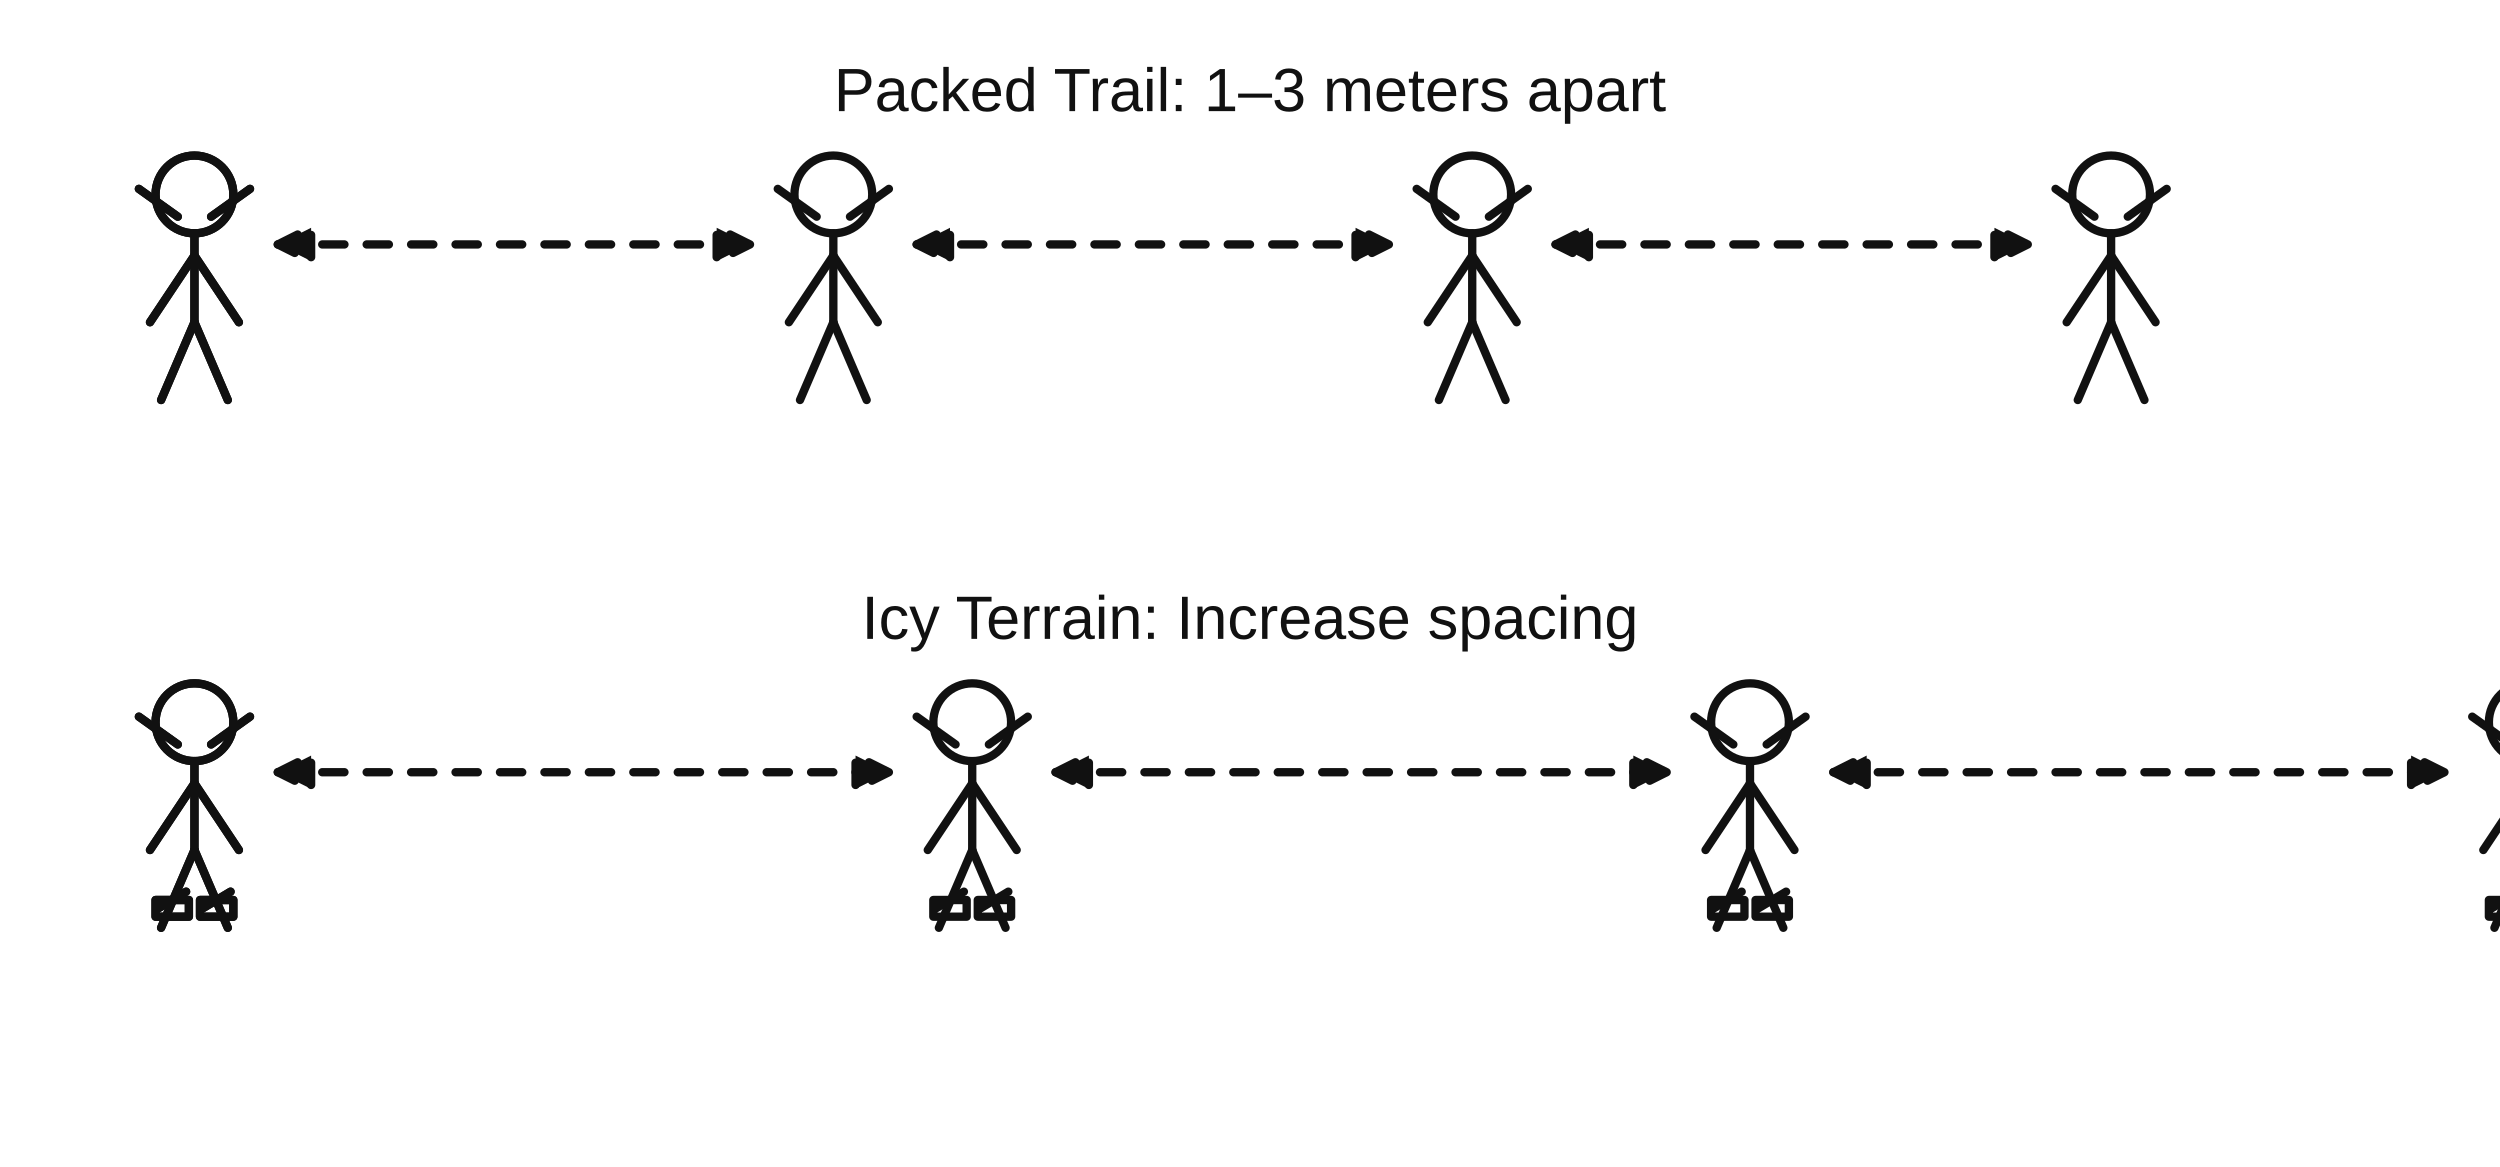
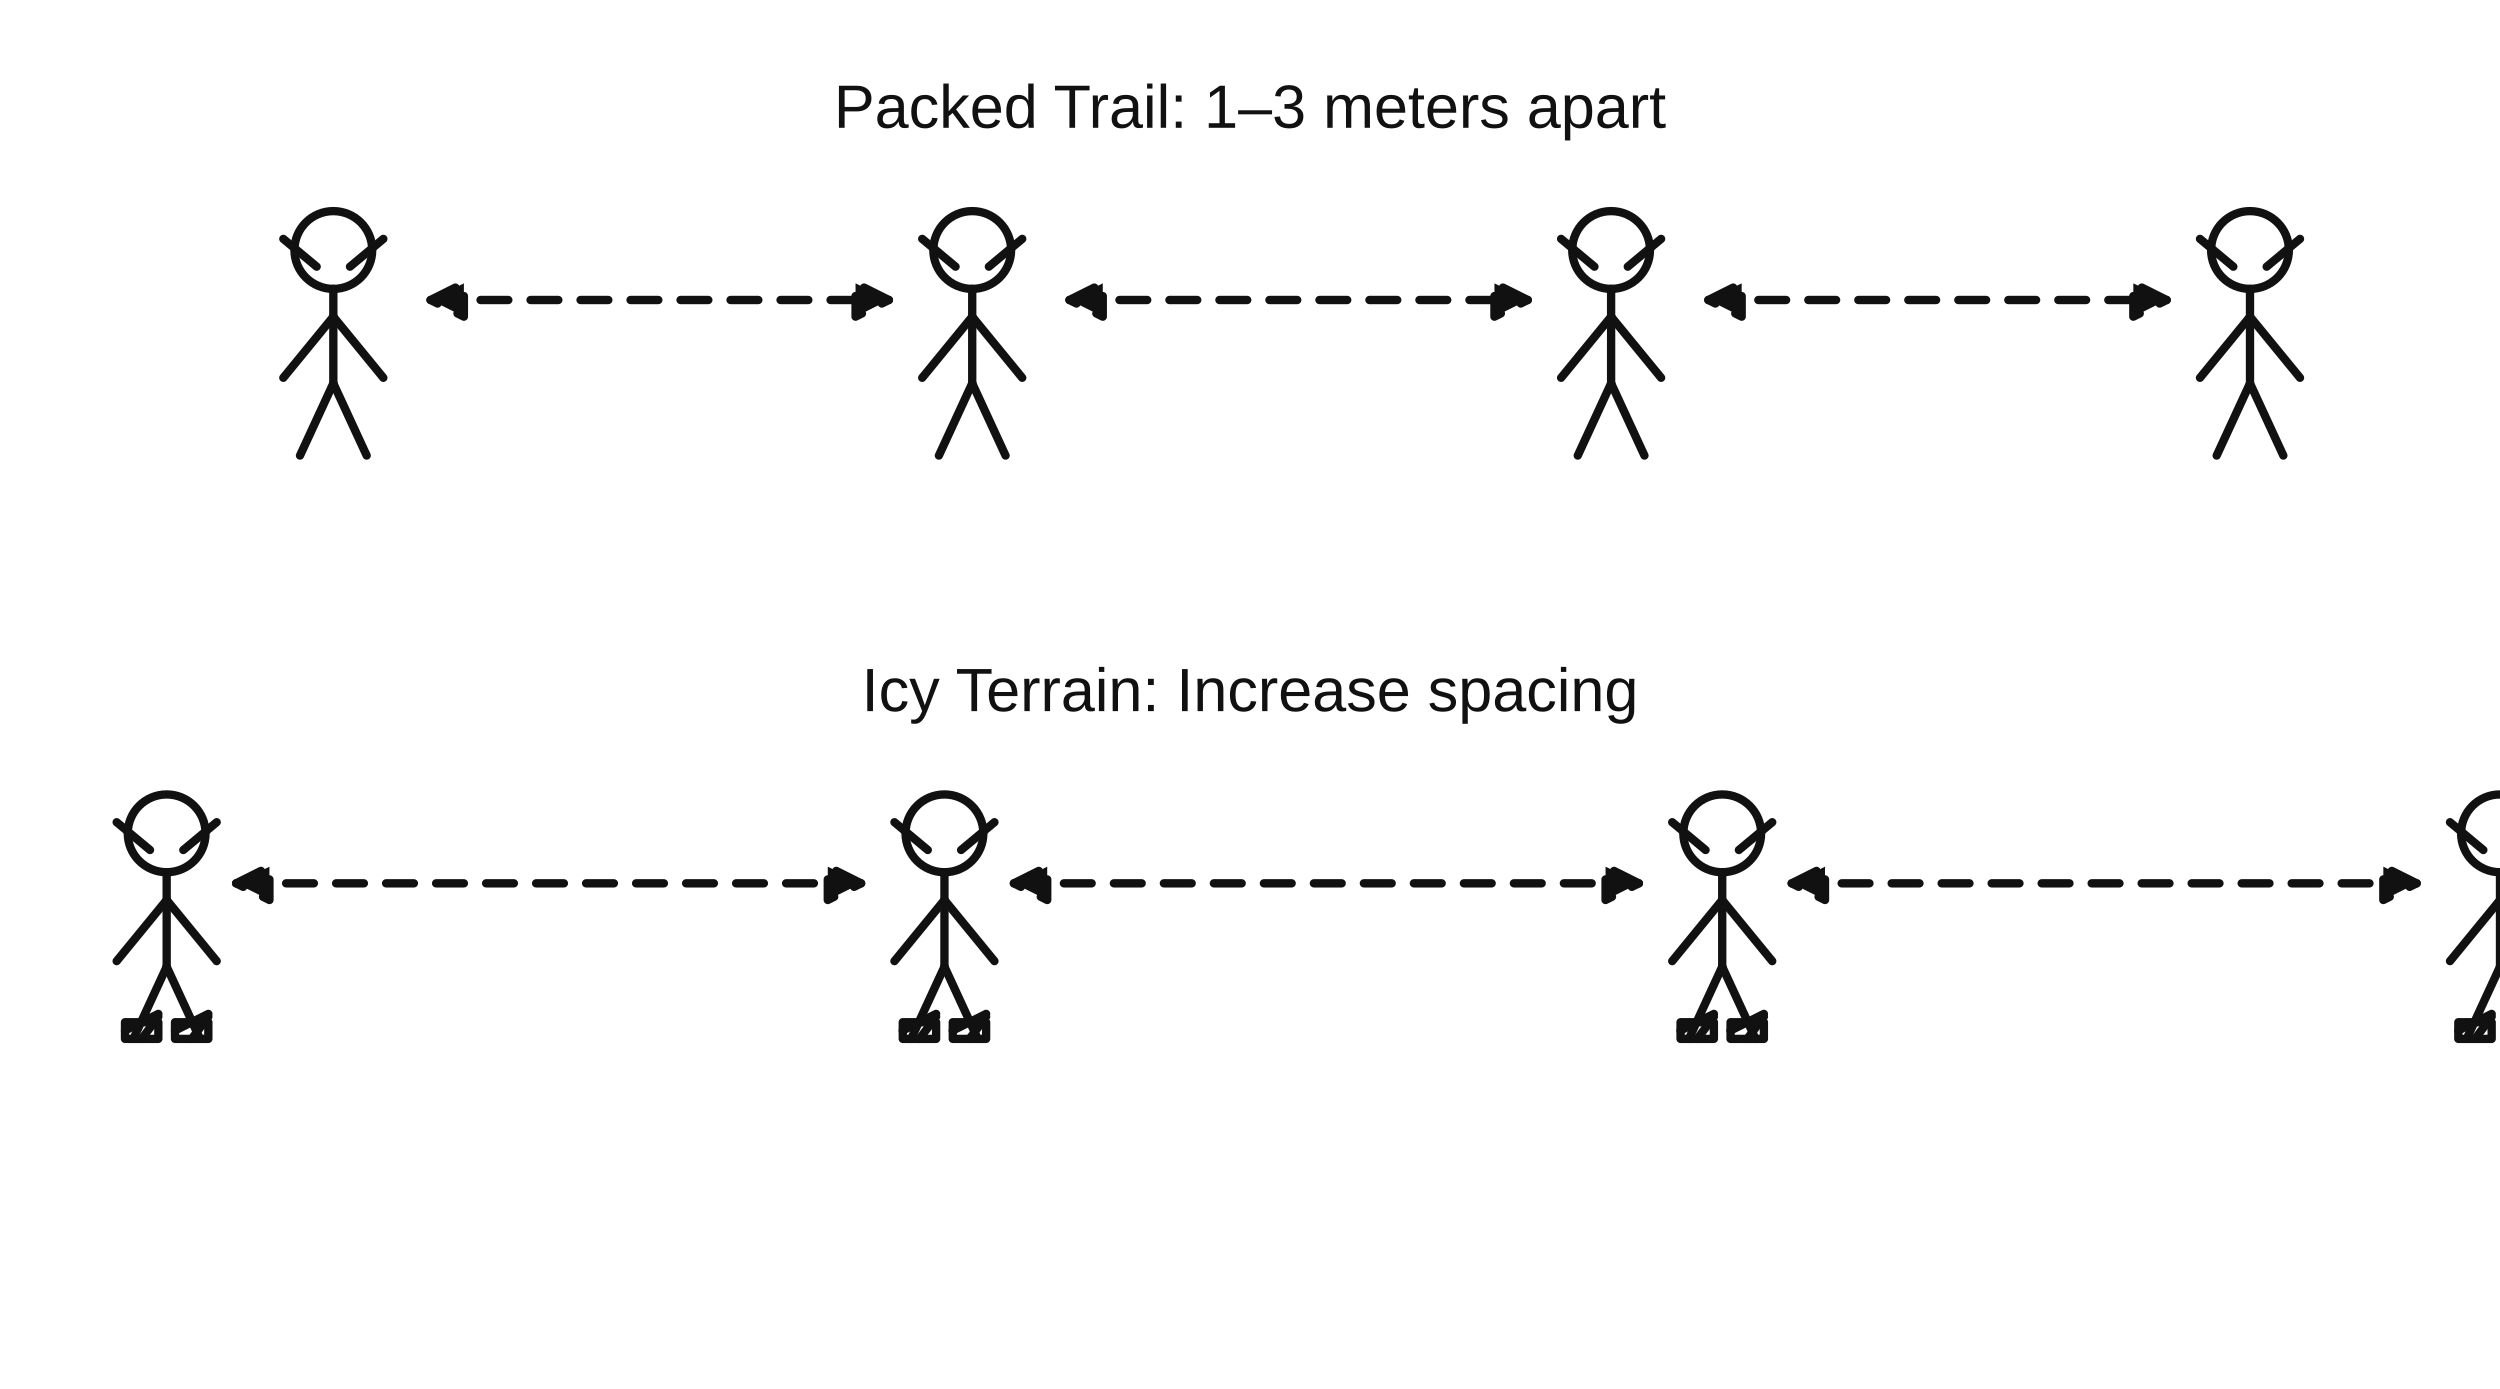
- <svg xmlns="http://www.w3.org/2000/svg" viewBox="0 0 900 420" role="img" aria-labelledby="title desc">
+ <svg xmlns="http://www.w3.org/2000/svg" viewBox="0 0 900 500" role="img" aria-labelledby="title desc">
  <style>
-     .line { fill: none; stroke: #111; stroke-width: 3; stroke-linecap: round; stroke-linejoin: round; }
+     .outline { fill: none; stroke: #111; stroke-width: 3; stroke-linecap: round; stroke-linejoin: round; }
    .text { fill: #111; font-family: "Helvetica Neue", Arial, sans-serif; font-size: 22px; }
-     .arrow { stroke-dasharray: 8 8; }
+     .arrow { stroke-dasharray: 10 8; }
    .arrowhead { fill: #111; }
  </style>
-   <text class="text" x="450" y="40" text-anchor="middle">Packed Trail: 1–3 meters apart</text>
-   <g transform="translate(70, 70)">
+   <text class="text" x="450" y="46" text-anchor="middle">Packed Trail: 1–3 meters apart</text>
+   <text class="text" x="450" y="256" text-anchor="middle">Icy Terrain: Increase spacing</text>
+   <defs>
    <g id="hiker">
-       <circle class="line" cx="0" cy="0" r="14" />
-       <path class="line" d="M0 14 v32" />
-       <path class="line" d="M0 22 l-16 24" />
-       <path class="line" d="M0 22 l16 24" />
-       <path class="line" d="M0 46 l-12 28" />
-       <path class="line" d="M0 46 l12 28" />
-       <path class="line" d="M-6 8 l-14 -10" />
-       <path class="line" d="M6 8 l14 -10" />
+       <circle class="outline" cx="0" cy="0" r="14" />
+       <path class="outline" d="M0 14 v34" />
+       <path class="outline" d="M0 24 l-18 22" />
+       <path class="outline" d="M0 24 l18 22" />
+       <path class="outline" d="M0 48 l-12 26" />
+       <path class="outline" d="M0 48 l12 26" />
+       <path class="outline" d="M-6 6 l-12 -10" />
+       <path class="outline" d="M6 6 l12 -10" />
    </g>
-     <g transform="translate(0,0)" aria-label="Hiker 1">
+     <g id="hiker-traction">
      <use href="#hiker" />
+       <rect class="outline" x="-15" y="68" width="12" height="6" />
+       <rect class="outline" x="3" y="68" width="12" height="6" />
+       <path class="outline" d="M-15 71 l12 -6" />
+       <path class="outline" d="M3 71 l12 -6" />
+       <path class="outline" d="M-9 74 l6 -8" />
+       <path class="outline" d="M9 74 l6 -8" />
    </g>
-     <g transform="translate(230,0)" aria-label="Hiker 2">
-       <use href="#hiker" />
+   </defs>
+   <g transform="translate(120, 90)">
+     <g aria-label="Packed trail hikers">
+       <g transform="translate(0,0)">
+         <use href="#hiker" />
+       </g>
+       <g transform="translate(230,0)">
+         <use href="#hiker" />
+       </g>
+       <g transform="translate(460,0)">
+         <use href="#hiker" />
+       </g>
+       <g transform="translate(690,0)">
+         <use href="#hiker" />
+       </g>
    </g>
-     <g transform="translate(460,0)" aria-label="Hiker 3">
-       <use href="#hiker" />
-     </g>
-     <g transform="translate(690,0)" aria-label="Hiker 4">
-       <use href="#hiker" />
-     </g>
-     <g class="line arrow" stroke="#111">
-       <line x1="30" y1="18" x2="200" y2="18" />
-       <polygon class="arrowhead" points="30,18 42,12 42,24" />
+     <g class="outline arrow" stroke="#111" aria-hidden="true">
+       <line x1="35" y1="18" x2="200" y2="18" />
+       <polygon class="arrowhead" points="35,18 47,12 47,24" />
      <polygon class="arrowhead" points="200,18 188,12 188,24" />
-       <line x1="260" y1="18" x2="430" y2="18" />
-       <polygon class="arrowhead" points="260,18 272,12 272,24" />
+       <line x1="265" y1="18" x2="430" y2="18" />
+       <polygon class="arrowhead" points="265,18 277,12 277,24" />
      <polygon class="arrowhead" points="430,18 418,12 418,24" />
-       <line x1="490" y1="18" x2="660" y2="18" />
-       <polygon class="arrowhead" points="490,18 502,12 502,24" />
+       <line x1="495" y1="18" x2="660" y2="18" />
+       <polygon class="arrowhead" points="495,18 507,12 507,24" />
      <polygon class="arrowhead" points="660,18 648,12 648,24" />
    </g>
  </g>
-   <text class="text" x="450" y="230" text-anchor="middle">Icy Terrain: Increase spacing</text>
-   <g transform="translate(70, 260)">
-     <g id="hiker-traction">
-       <circle class="line" cx="0" cy="0" r="14" />
-       <path class="line" d="M0 14 v32" />
-       <path class="line" d="M0 22 l-16 24" />
-       <path class="line" d="M0 22 l16 24" />
-       <path class="line" d="M0 46 l-12 28" />
-       <path class="line" d="M0 46 l12 28" />
-       <path class="line" d="M-6 8 l-14 -10" />
-       <path class="line" d="M6 8 l14 -10" />
-       <rect class="line" x="-14" y="64" width="12" height="6" />
-       <rect class="line" x="2" y="64" width="12" height="6" />
-       <path class="line" d="M-13 67 l10 -6" />
-       <path class="line" d="M3 67 l10 -6" />
+   <g transform="translate(60, 300)">
+     <g aria-label="Icy terrain hikers with traction">
+       <g transform="translate(0,0)">
+         <use href="#hiker-traction" />
+       </g>
+       <g transform="translate(280,0)">
+         <use href="#hiker-traction" />
+       </g>
+       <g transform="translate(560,0)">
+         <use href="#hiker-traction" />
+       </g>
+       <g transform="translate(840,0)">
+         <use href="#hiker-traction" />
+       </g>
    </g>
-     <g transform="translate(0,0)" aria-label="Hiker 1 with traction">
-       <use href="#hiker-traction" />
-     </g>
-     <g transform="translate(280,0)" aria-label="Hiker 2 with traction">
-       <use href="#hiker-traction" />
-     </g>
-     <g transform="translate(560,0)" aria-label="Hiker 3 with traction">
-       <use href="#hiker-traction" />
-     </g>
-     <g transform="translate(840,0)" aria-label="Hiker 4 with traction">
-       <use href="#hiker-traction" />
-     </g>
-     <g class="line arrow" stroke="#111">
-       <line x1="30" y1="18" x2="250" y2="18" />
-       <polygon class="arrowhead" points="30,18 42,12 42,24" />
+     <g class="outline arrow" stroke="#111" aria-hidden="true">
+       <line x1="25" y1="18" x2="250" y2="18" />
+       <polygon class="arrowhead" points="25,18 37,12 37,24" />
      <polygon class="arrowhead" points="250,18 238,12 238,24" />
-       <line x1="310" y1="18" x2="530" y2="18" />
-       <polygon class="arrowhead" points="310,18 322,12 322,24" />
+       <line x1="305" y1="18" x2="530" y2="18" />
+       <polygon class="arrowhead" points="305,18 317,12 317,24" />
      <polygon class="arrowhead" points="530,18 518,12 518,24" />
-       <line x1="590" y1="18" x2="810" y2="18" />
-       <polygon class="arrowhead" points="590,18 602,12 602,24" />
+       <line x1="585" y1="18" x2="810" y2="18" />
+       <polygon class="arrowhead" points="585,18 597,12 597,24" />
      <polygon class="arrowhead" points="810,18 798,12 798,24" />
    </g>
  </g>
</svg>
